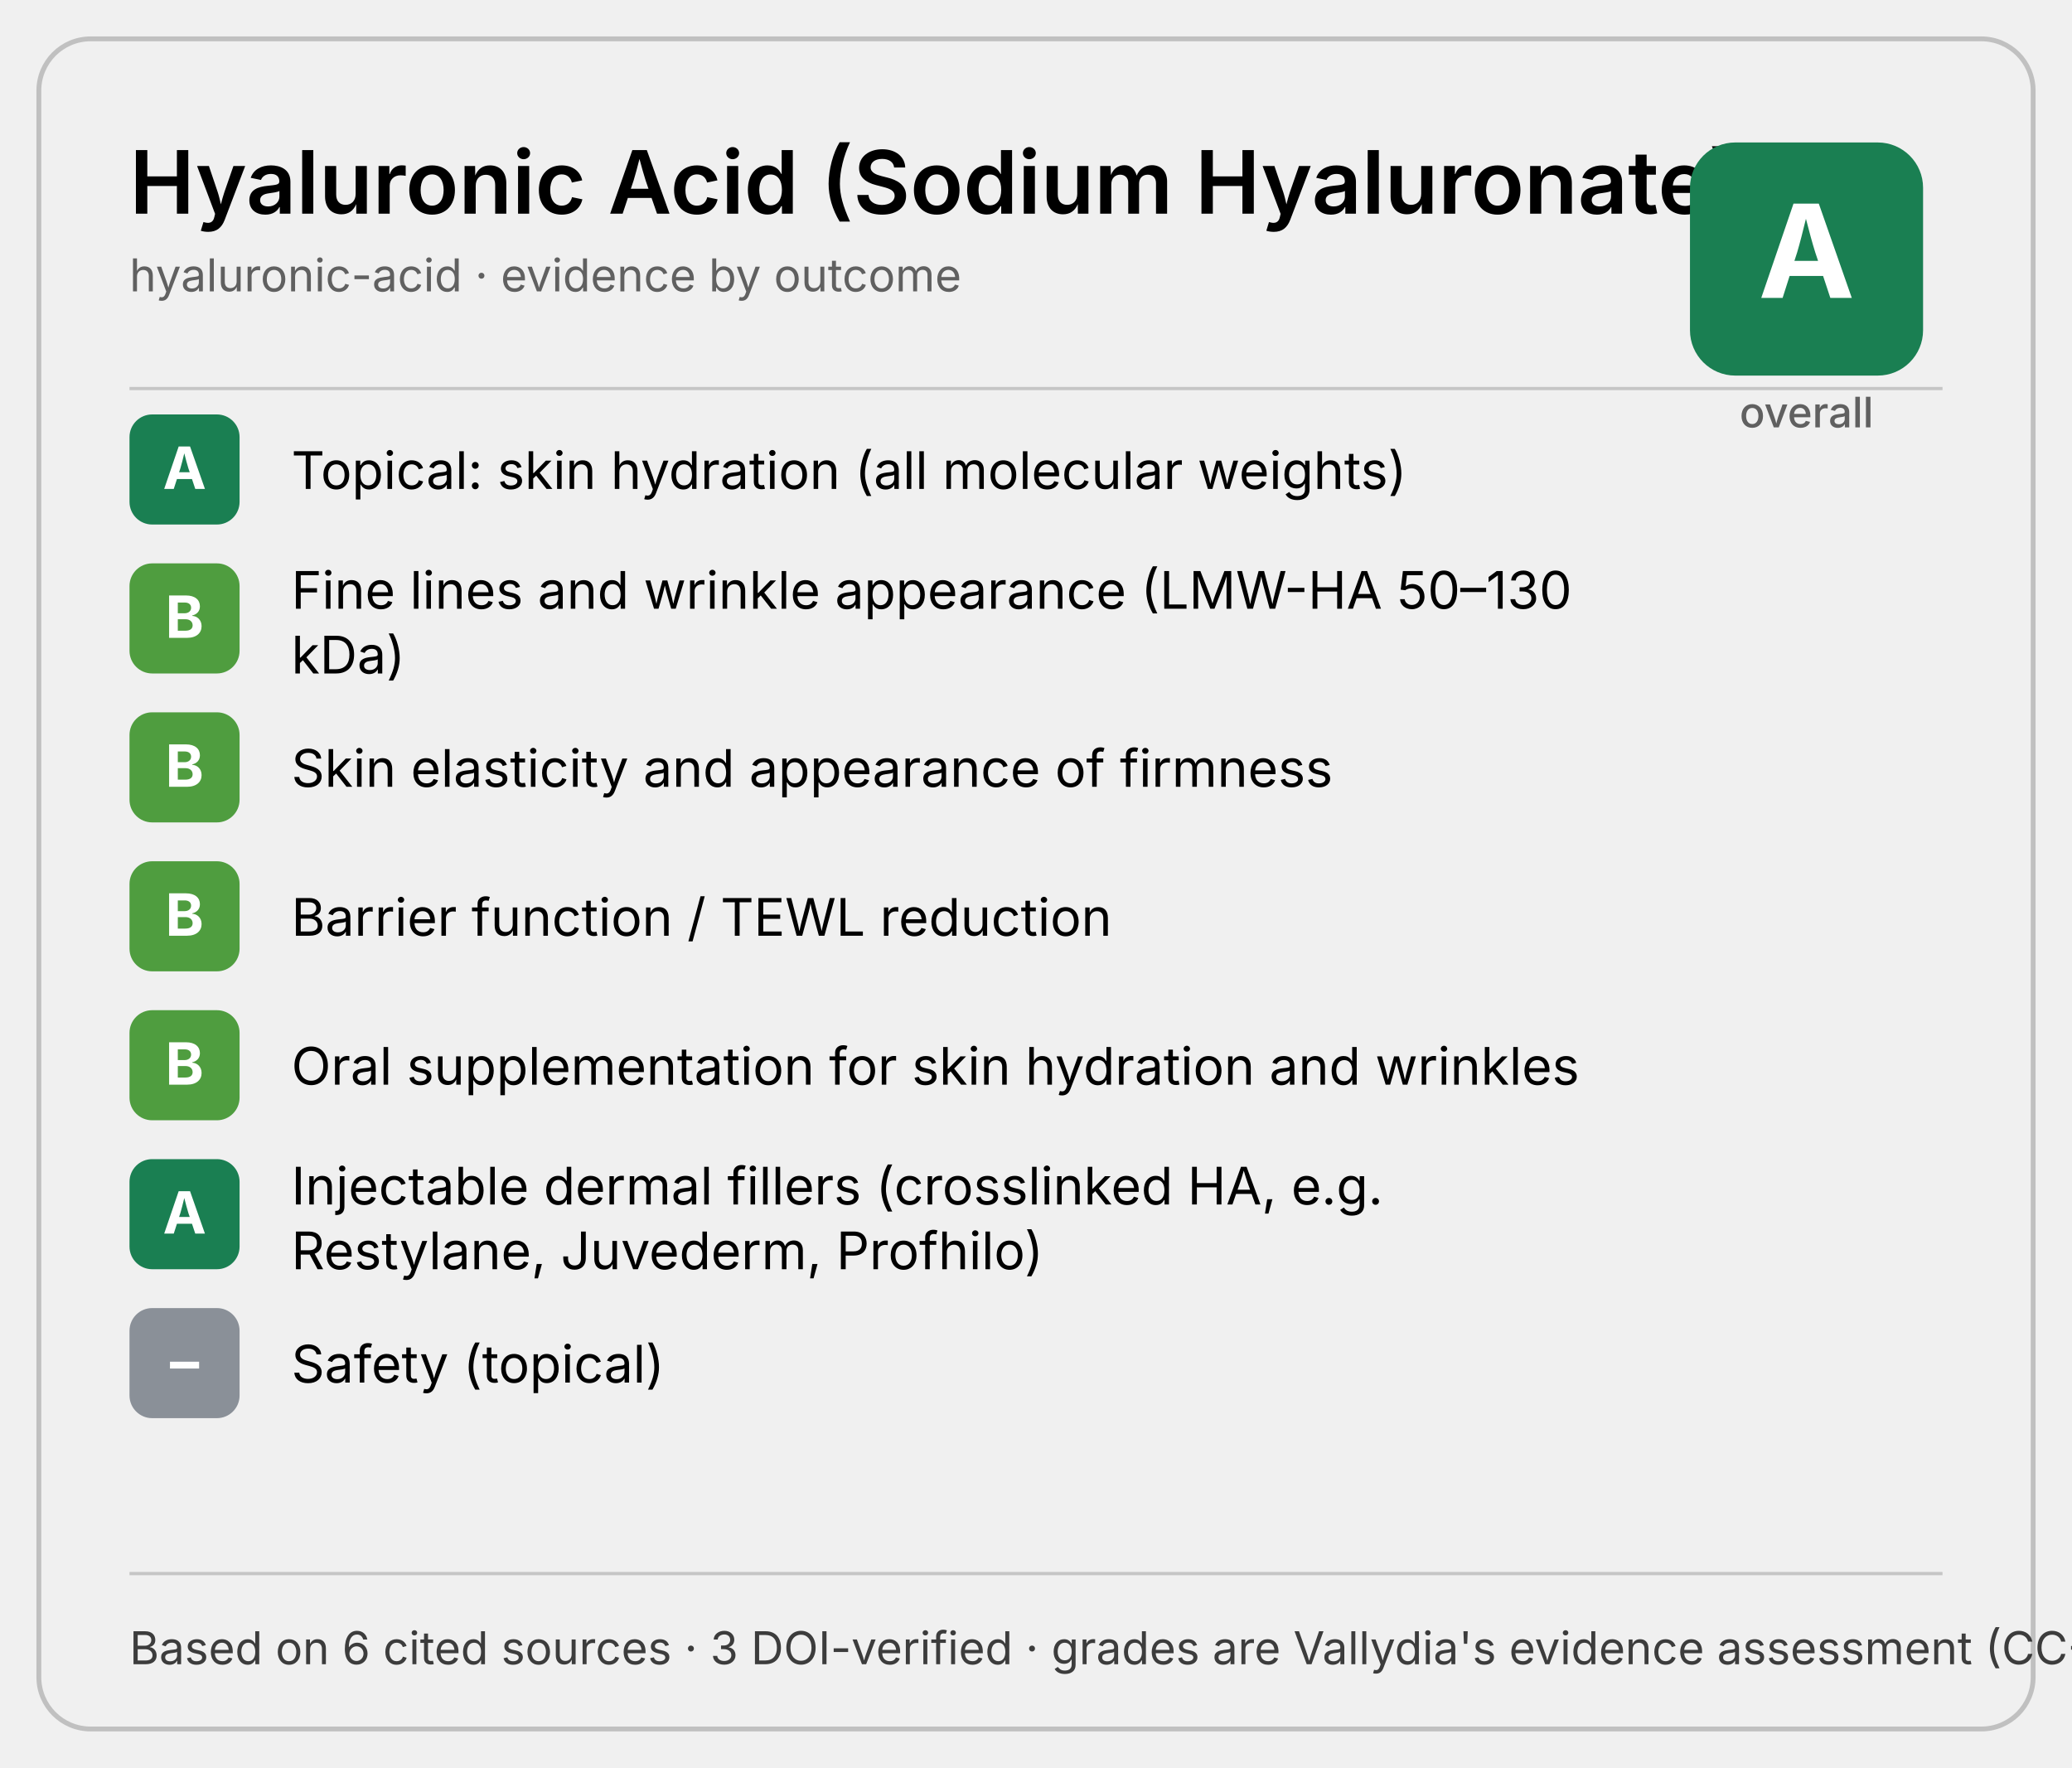
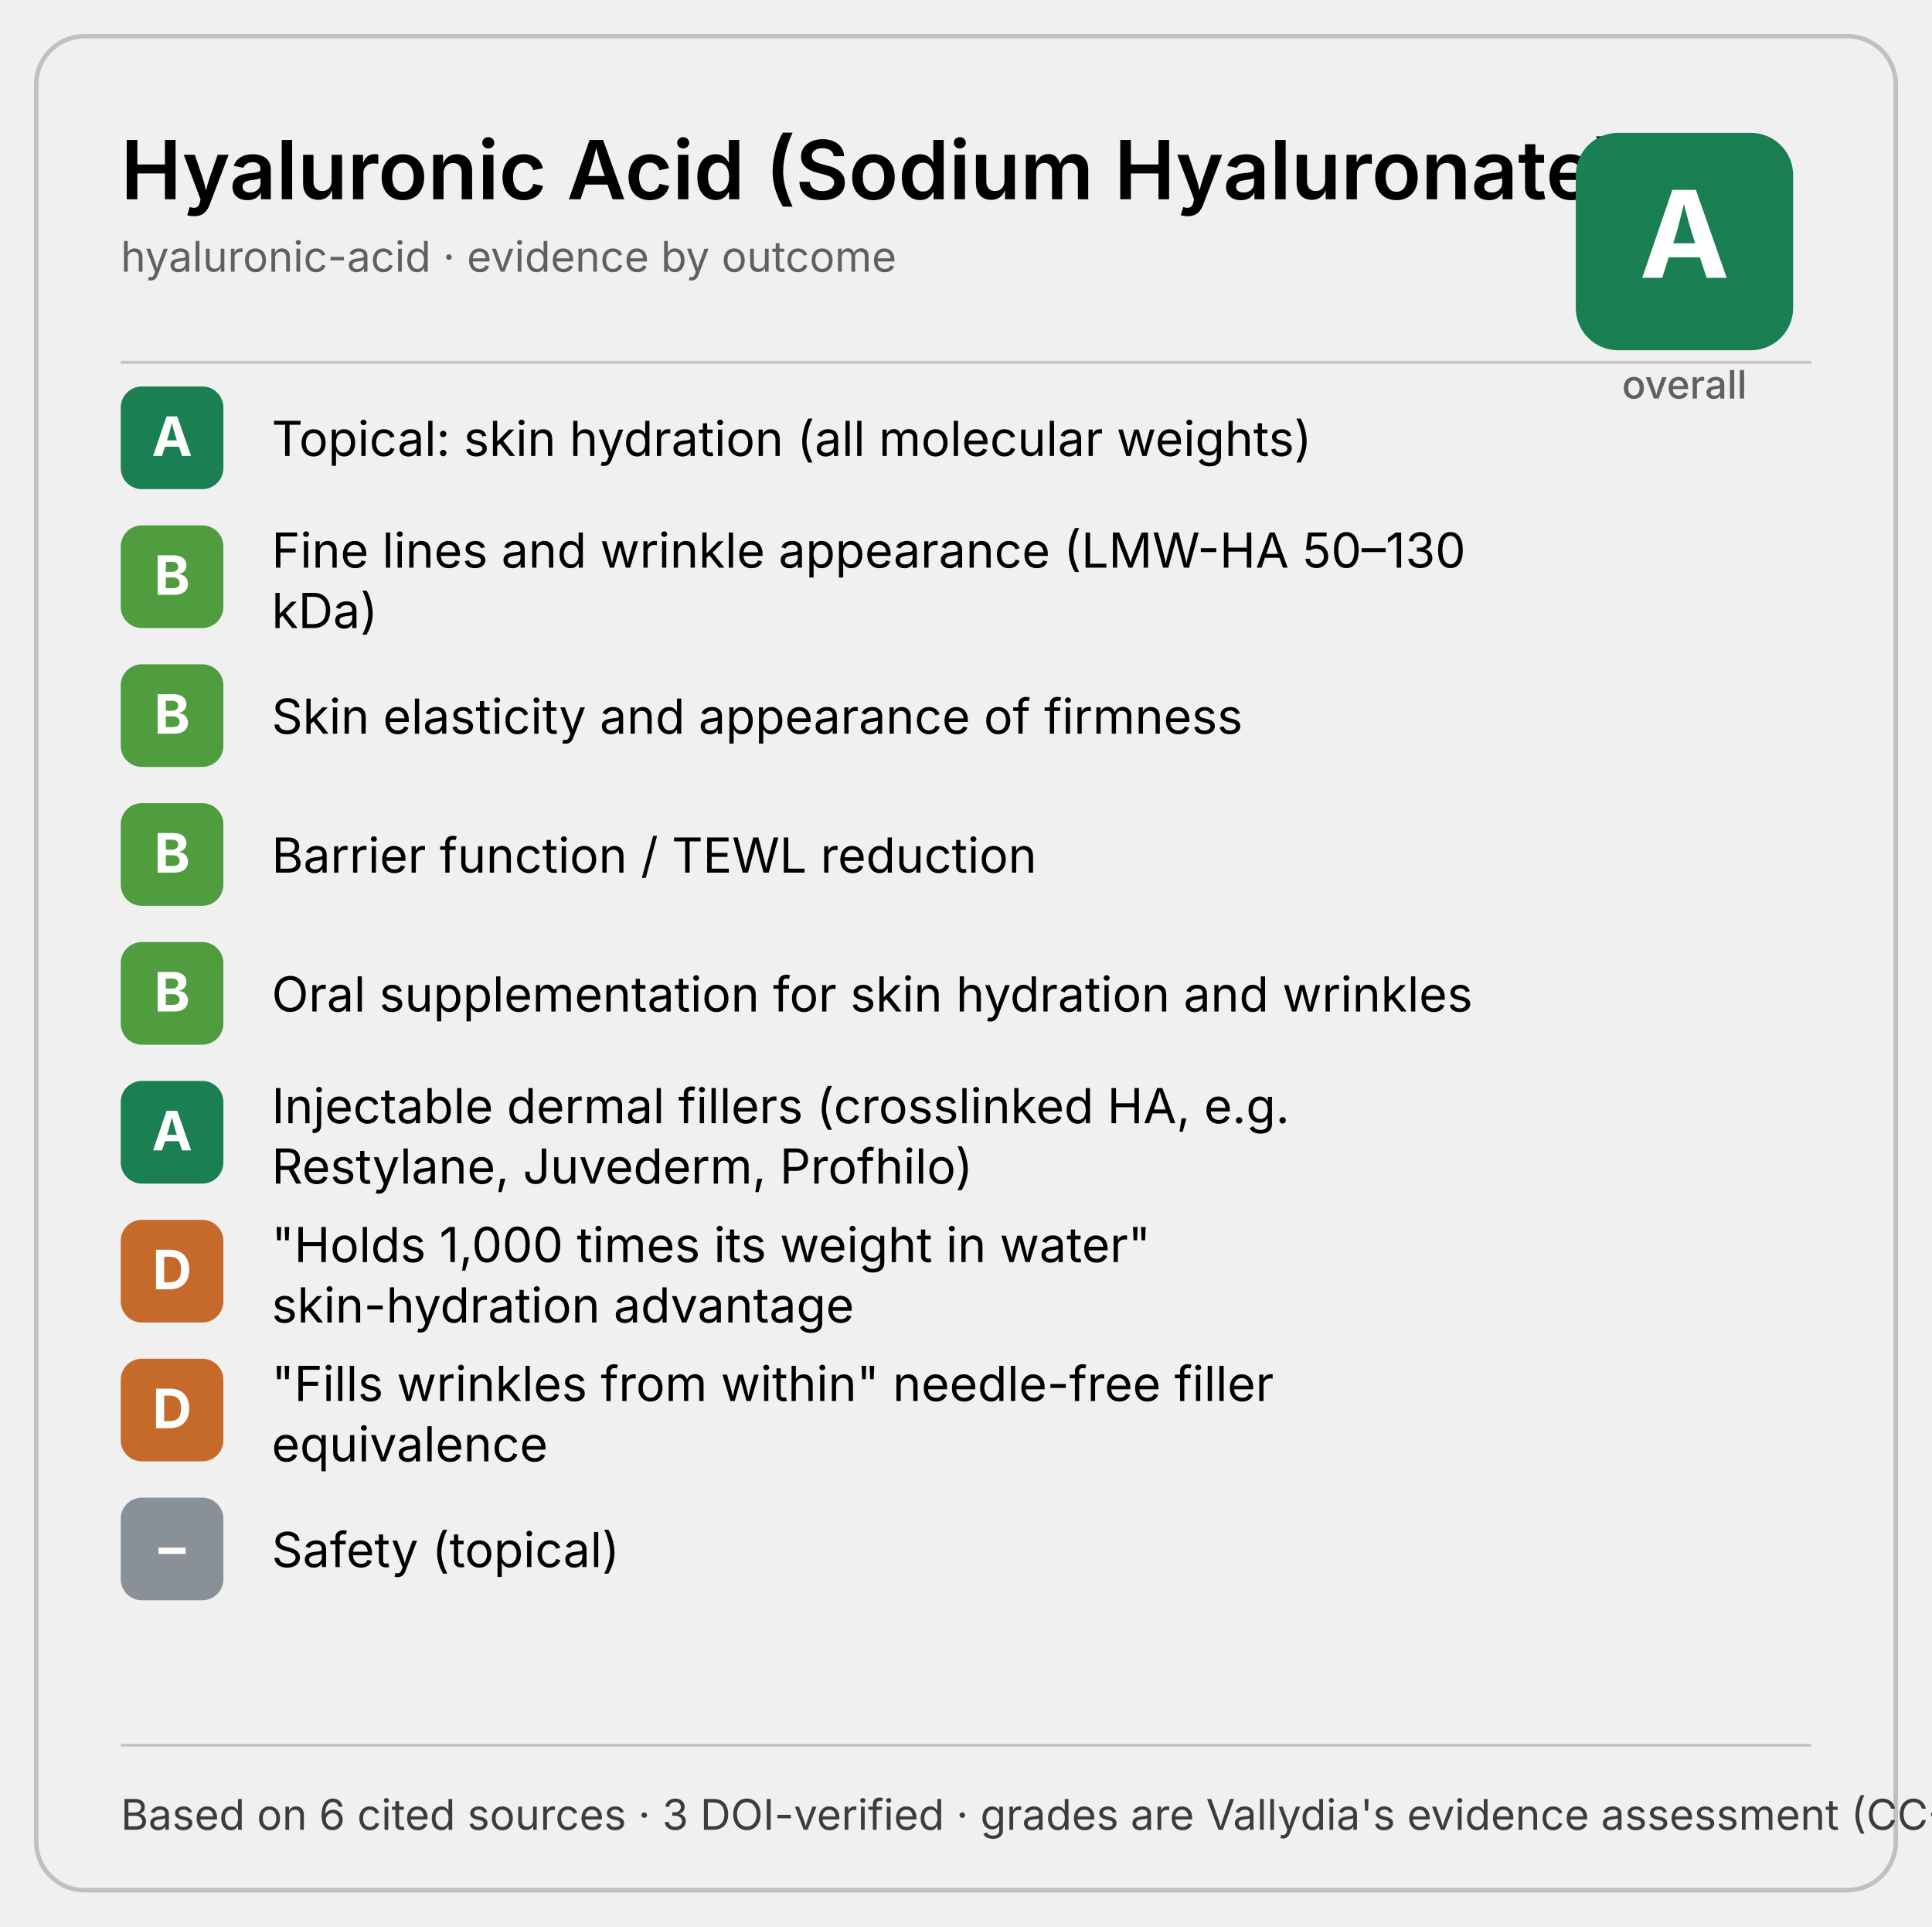
- <svg xmlns="http://www.w3.org/2000/svg" width="640" height="546" viewBox="0 0 640 546" role="img">
+ <svg xmlns="http://www.w3.org/2000/svg" width="640" height="638" viewBox="0 0 640 638" role="img">
  <style>
    .t { font: 600 27px system-ui, -apple-system, "Segoe UI", sans-serif; fill: currentColor; }
    .s { font: 400 14px system-ui, -apple-system, "Segoe UI", sans-serif; fill: currentColor; opacity:.6; }
    .out { font: 400 16px system-ui, -apple-system, "Segoe UI", sans-serif; fill: currentColor; }
    .chip { font: 700 18px system-ui, -apple-system, "Segoe UI", sans-serif; fill: #fff; }
    .obig { font: 700 40px system-ui, -apple-system, "Segoe UI", sans-serif; fill: #fff; }
    .olab { font: 500 13px system-ui, -apple-system, "Segoe UI", sans-serif; fill: currentColor; opacity:.6; }
    .f  { font: 400 14px system-ui, -apple-system, "Segoe UI", sans-serif; fill: currentColor; opacity:.75; }
    .b  { fill: none; stroke: currentColor; stroke-opacity:.2; stroke-width:1.5; }
  </style>
-   <rect class="b" x="12" y="12" width="616" height="522" rx="16" />
+   <rect class="b" x="12" y="12" width="616" height="614" rx="16" />
  <text x="40" y="66" class="t">Hyaluronic Acid (Sodium Hyaluronate)</text>
  <text x="40" y="90" class="s">hyaluronic-acid · evidence by outcome</text>
  <rect x="522" y="44" width="72" height="72" rx="14" fill="#1a7f52" />
  <text x="558" y="92" text-anchor="middle" class="obig">A</text>
  <text x="558" y="132" text-anchor="middle" class="olab">overall</text>
  <line x1="40" y1="120" x2="600" y2="120" stroke="currentColor" stroke-opacity=".18" />
  <rect x="40" y="128" width="34" height="34" rx="7" fill="#1a7f52" />
  <text x="57" y="151" text-anchor="middle" class="chip">A</text>
  <text x="90" y="151" class="out">Topical: skin hydration (all molecular weights)</text>
  <rect x="40" y="174" width="34" height="34" rx="7" fill="#4f9d3f" />
  <text x="57" y="197" text-anchor="middle" class="chip">B</text>
  <text x="90" y="188" class="out">Fine lines and wrinkle appearance (LMW-HA 50–130</text>
  <text x="90" y="208" class="out">kDa)</text>
  <rect x="40" y="220" width="34" height="34" rx="7" fill="#4f9d3f" />
  <text x="57" y="243" text-anchor="middle" class="chip">B</text>
  <text x="90" y="243" class="out">Skin elasticity and appearance of firmness</text>
  <rect x="40" y="266" width="34" height="34" rx="7" fill="#4f9d3f" />
  <text x="57" y="289" text-anchor="middle" class="chip">B</text>
  <text x="90" y="289" class="out">Barrier function / TEWL reduction</text>
  <rect x="40" y="312" width="34" height="34" rx="7" fill="#4f9d3f" />
  <text x="57" y="335" text-anchor="middle" class="chip">B</text>
  <text x="90" y="335" class="out">Oral supplementation for skin hydration and wrinkles</text>
  <rect x="40" y="358" width="34" height="34" rx="7" fill="#1a7f52" />
  <text x="57" y="381" text-anchor="middle" class="chip">A</text>
  <text x="90" y="372" class="out">Injectable dermal fillers (crosslinked HA, e.g.</text>
  <text x="90" y="392" class="out">Restylane, Juvederm, Profhilo)</text>
-   <rect x="40" y="404" width="34" height="34" rx="7" fill="#8a9098" />
-   <text x="57" y="427" text-anchor="middle" class="chip">–</text>
-   <text x="90" y="427" class="out">Safety (topical)</text>
-   <line x1="40" y1="486" x2="600" y2="486" stroke="currentColor" stroke-opacity=".18" />
-   <text x="40" y="514" class="f">Based on 6 cited sources · 3 DOI-verified · grades are Vallydia's evidence assessment (CC-BY-4.0)</text>
+   <rect x="40" y="404" width="34" height="34" rx="7" fill="#c56a2a" />
+   <text x="57" y="427" text-anchor="middle" class="chip">D</text>
+   <text x="90" y="418" class="out">"Holds 1,000 times its weight in water"</text>
+   <text x="90" y="438" class="out">skin-hydration advantage</text>
+   <rect x="40" y="450" width="34" height="34" rx="7" fill="#c56a2a" />
+   <text x="57" y="473" text-anchor="middle" class="chip">D</text>
+   <text x="90" y="464" class="out">"Fills wrinkles from within" needle-free filler</text>
+   <text x="90" y="484" class="out">equivalence</text>
+   <rect x="40" y="496" width="34" height="34" rx="7" fill="#8a9098" />
+   <text x="57" y="519" text-anchor="middle" class="chip">–</text>
+   <text x="90" y="519" class="out">Safety (topical)</text>
+   <line x1="40" y1="578" x2="600" y2="578" stroke="currentColor" stroke-opacity=".18" />
+   <text x="40" y="606" class="f">Based on 6 cited sources · 3 DOI-verified · grades are Vallydia's evidence assessment (CC-BY-4.0)</text>
</svg>
